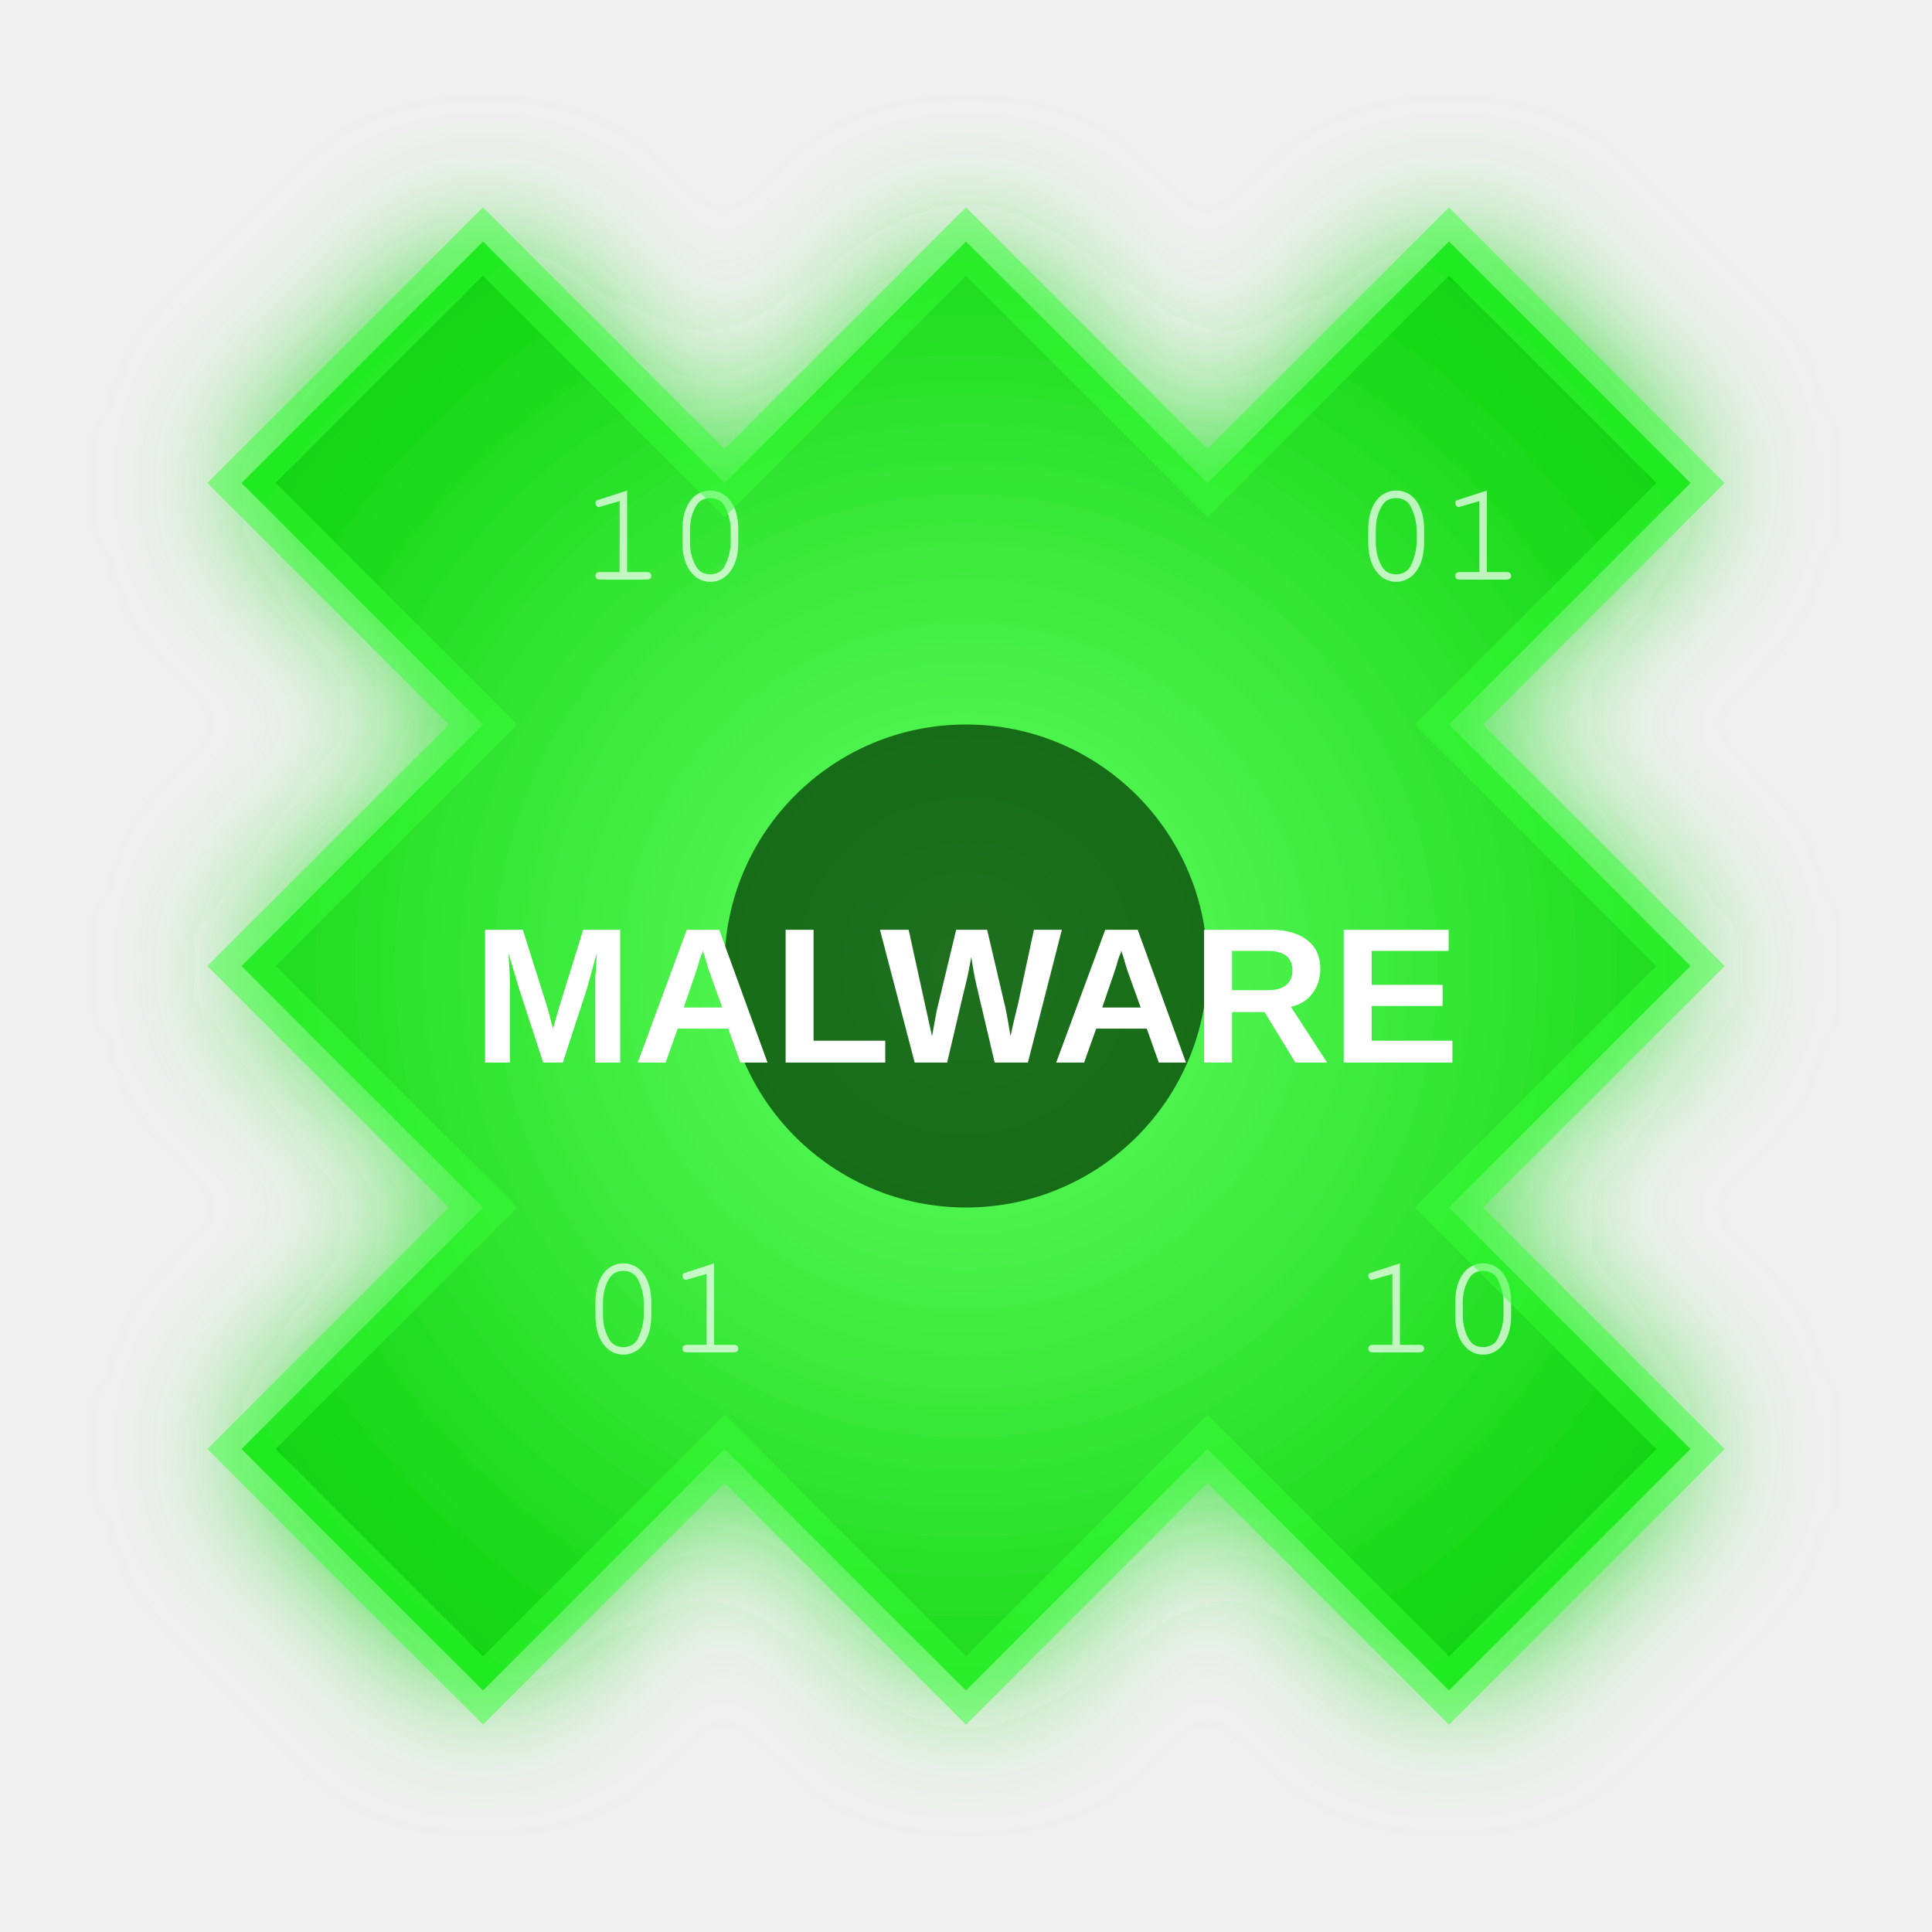
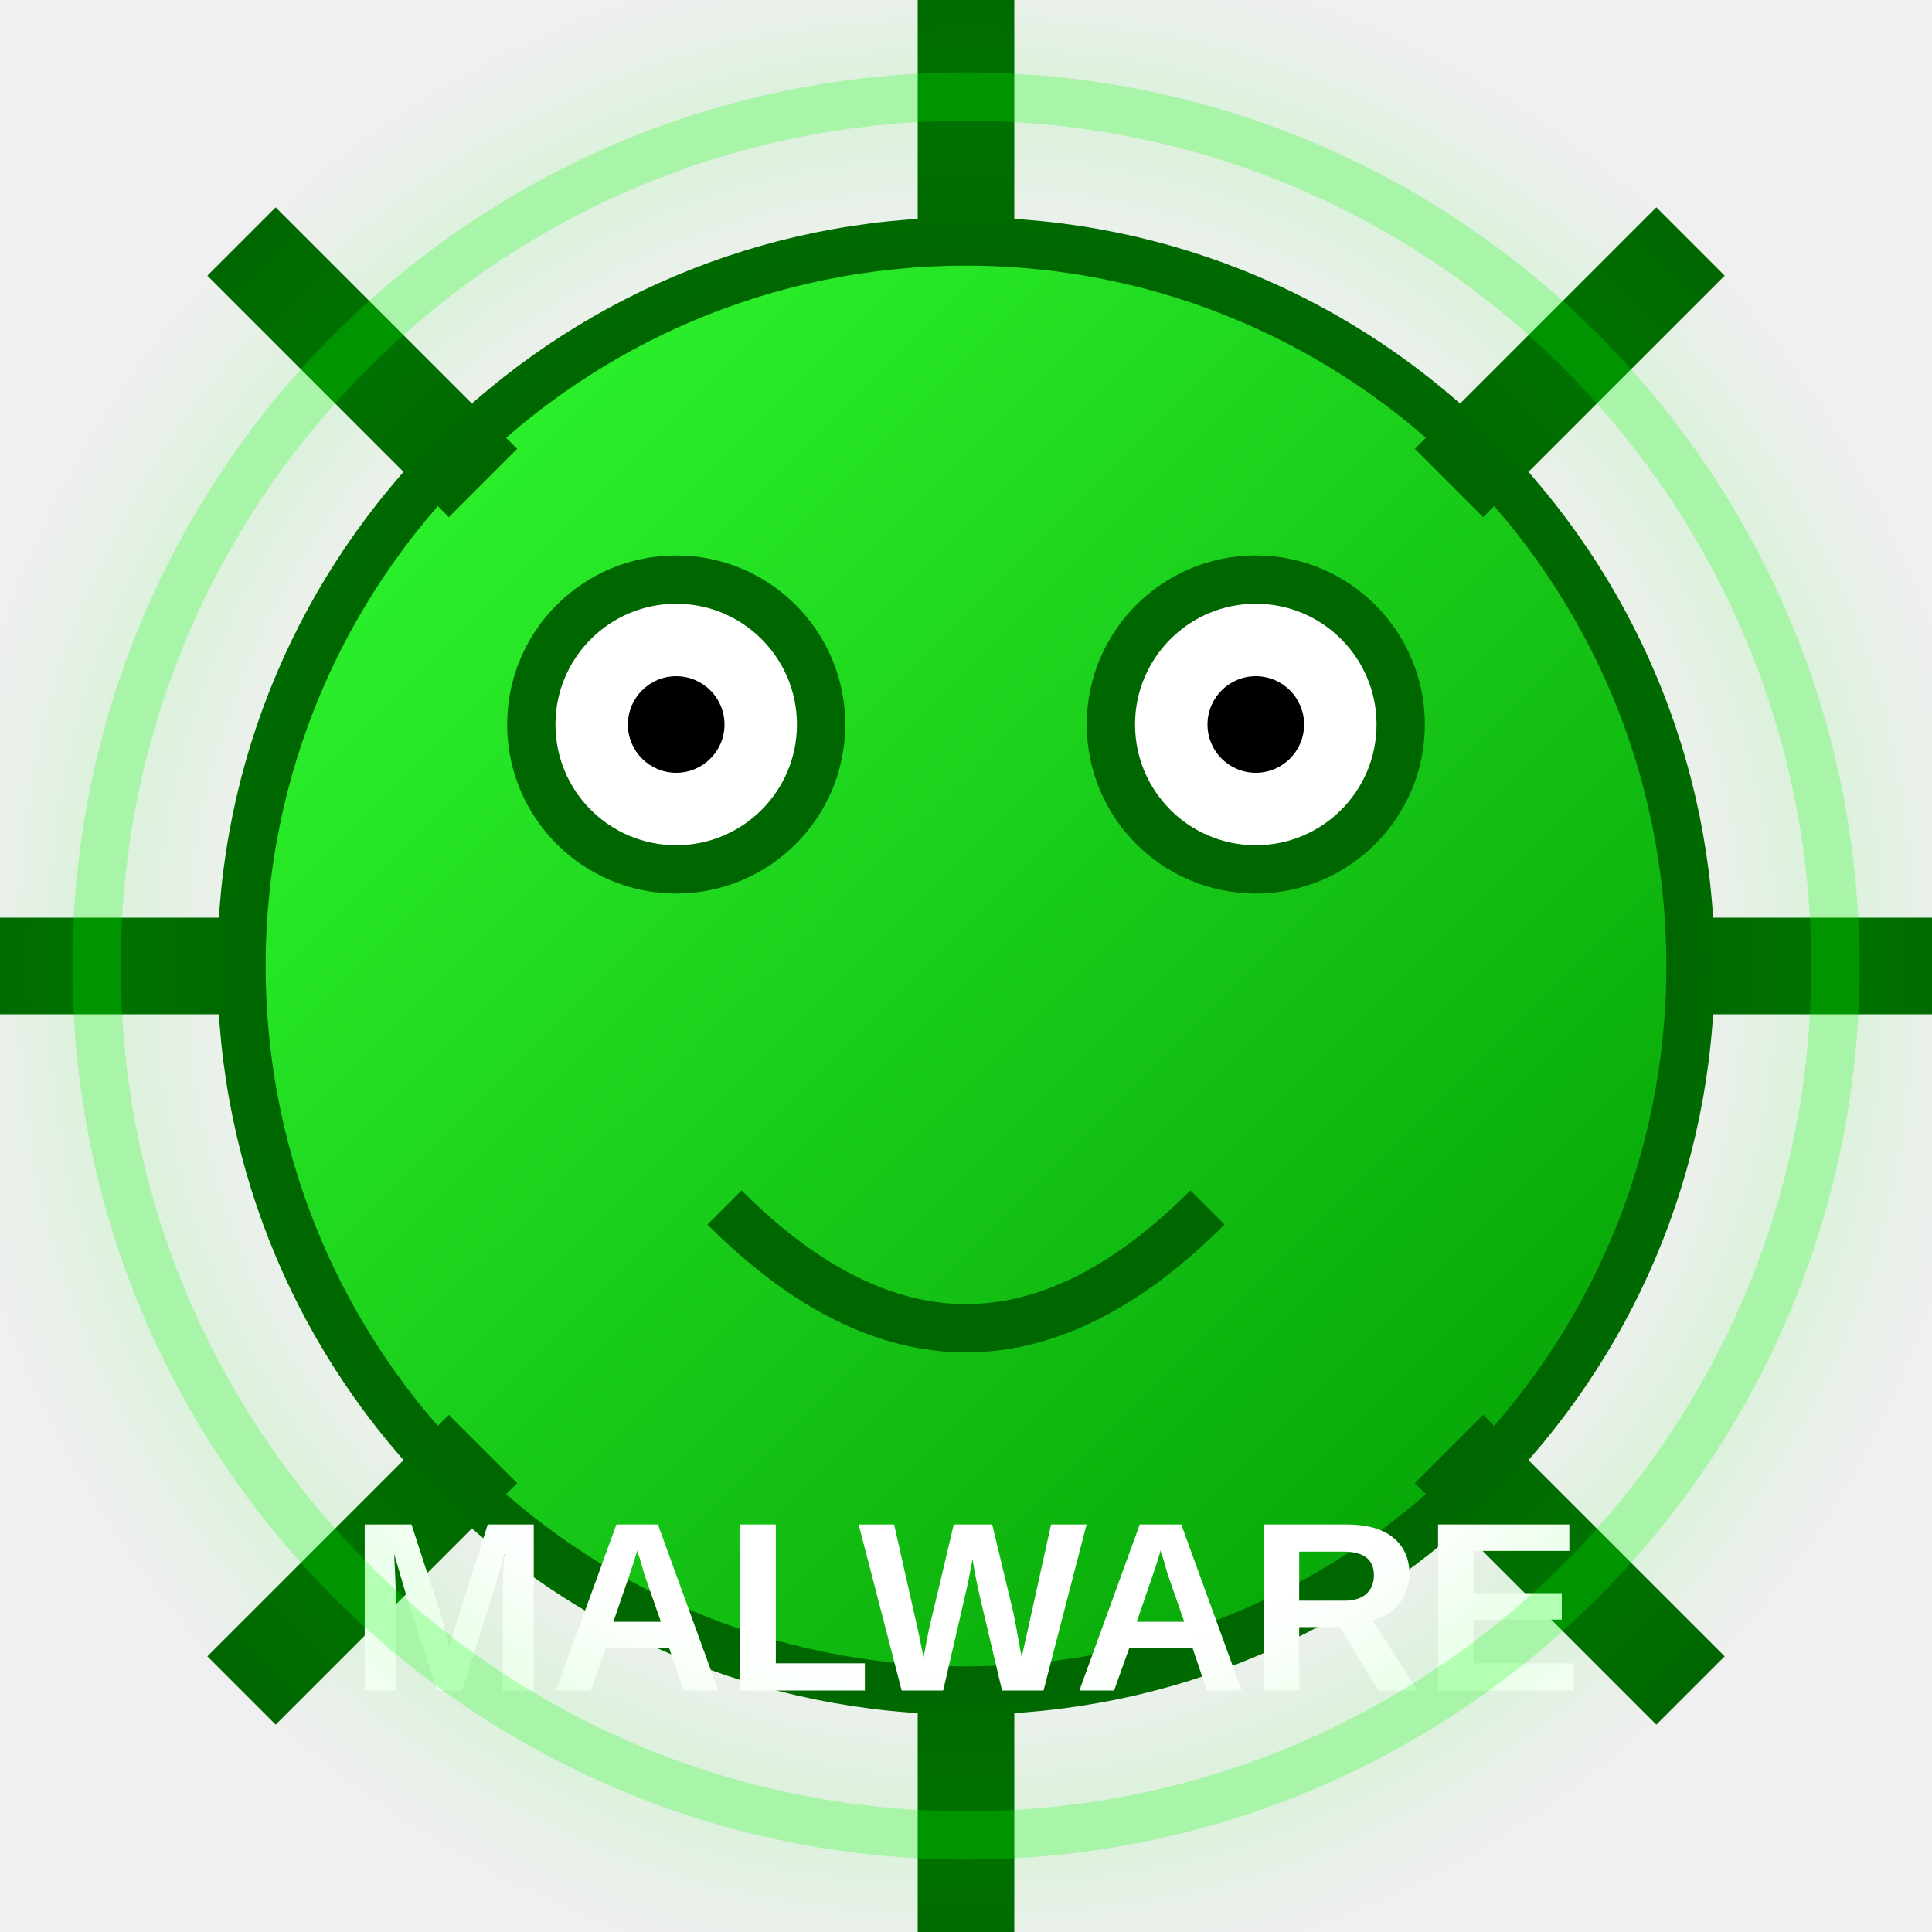
- <svg xmlns="http://www.w3.org/2000/svg" width="40px" height="40px" viewBox="0 0 40 40" version="1.1">
+ <svg xmlns="http://www.w3.org/2000/svg" width="40" height="40" viewBox="0 0 40 40">
  <defs>
-     <radialGradient id="malwareGradient" cx="50%" cy="50%" r="70%" fx="50%" fy="50%">
-       <stop stop-color="#66FF66" offset="0%" />
-       <stop stop-color="#00CC00" offset="100%" />
-     </radialGradient>
-     <filter id="malwareGlow" x="-50%" y="-50%" width="200%" height="200%">
+     <linearGradient id="malwareGradient" x1="0%" y1="0%" x2="100%" y2="100%">
+       <stop offset="0%" style="stop-color:#33ff33;stop-opacity:1" />
+       <stop offset="100%" style="stop-color:#009900;stop-opacity:1" />
+     </linearGradient>
+     <filter id="malwareGlow">
      <feGaussianBlur stdDeviation="1.5" result="blur" />
      <feComposite in="SourceGraphic" in2="blur" operator="over" />
    </filter>
  </defs>
-   <g stroke="none" stroke-width="1" fill="none" fill-rule="evenodd">
-     <path d="M20,5 L25,10 L30,5 L35,10 L30,15 L35,20 L30,25 L35,30 L30,35 L25,30 L20,35 L15,30 L10,35 L5,30 L10,25 L5,20 L10,15 L5,10 L10,5 L15,10 Z" fill="url(#malwareGradient)" filter="url(#malwareGlow)" />
-     <circle cx="20" cy="20" r="5" fill="#003300" opacity="0.7" />
-     <text x="20" y="22" font-family="Arial" font-size="4" font-weight="bold" fill="#FFFFFF" text-anchor="middle">MALWARE</text>
-     <text x="12" y="12" font-family="Courier" font-size="3" fill="#FFFFFF" opacity="0.7">10</text>
-     <text x="28" y="12" font-family="Courier" font-size="3" fill="#FFFFFF" opacity="0.7">01</text>
-     <text x="12" y="28" font-family="Courier" font-size="3" fill="#FFFFFF" opacity="0.7">01</text>
-     <text x="28" y="28" font-family="Courier" font-size="3" fill="#FFFFFF" opacity="0.7">10</text>
-     <path d="M20,5 L25,10 L30,5 L35,10 L30,15 L35,20 L30,25 L35,30 L30,35 L25,30 L20,35 L15,30 L10,35 L5,30 L10,25 L5,20 L10,15 L5,10 L10,5 L15,10 Z" stroke="#33FF33" stroke-width="1" fill="none" opacity="0.5">
-       <animate attributeName="stroke-width" from="1" to="3" dur="1.5s" repeatCount="indefinite" />
-       <animate attributeName="opacity" from="0.5" to="0" dur="1.5s" repeatCount="indefinite" />
-     </path>
-   </g>
+   <circle cx="20" cy="20" r="15" fill="url(#malwareGradient)" stroke="#006600" stroke-width="1" />
+   <path d="M20,5 L20,0" stroke="#006600" stroke-width="2" />
+   <path d="M20,35 L20,40" stroke="#006600" stroke-width="2" />
+   <path d="M5,20 L0,20" stroke="#006600" stroke-width="2" />
+   <path d="M35,20 L40,20" stroke="#006600" stroke-width="2" />
+   <path d="M10,10 L5,5" stroke="#006600" stroke-width="2" />
+   <path d="M30,10 L35,5" stroke="#006600" stroke-width="2" />
+   <path d="M10,30 L5,35" stroke="#006600" stroke-width="2" />
+   <path d="M30,30 L35,35" stroke="#006600" stroke-width="2" />
+   <circle cx="14" cy="15" r="3" fill="#ffffff" stroke="#006600" stroke-width="1" />
+   <circle cx="26" cy="15" r="3" fill="#ffffff" stroke="#006600" stroke-width="1" />
+   <circle cx="14" cy="15" r="1" fill="#000000" />
+   <circle cx="26" cy="15" r="1" fill="#000000" />
+   <path d="M15,25 Q20,30 25,25" fill="none" stroke="#006600" stroke-width="1" />
+   <text x="20" y="35" font-family="Arial" font-size="5" fill="#ffffff" text-anchor="middle" font-weight="bold">MALWARE</text>
+   <circle cx="20" cy="20" r="18" fill="none" stroke="#00ff00" stroke-width="1" opacity="0.3" filter="url(#malwareGlow)" />
</svg>
